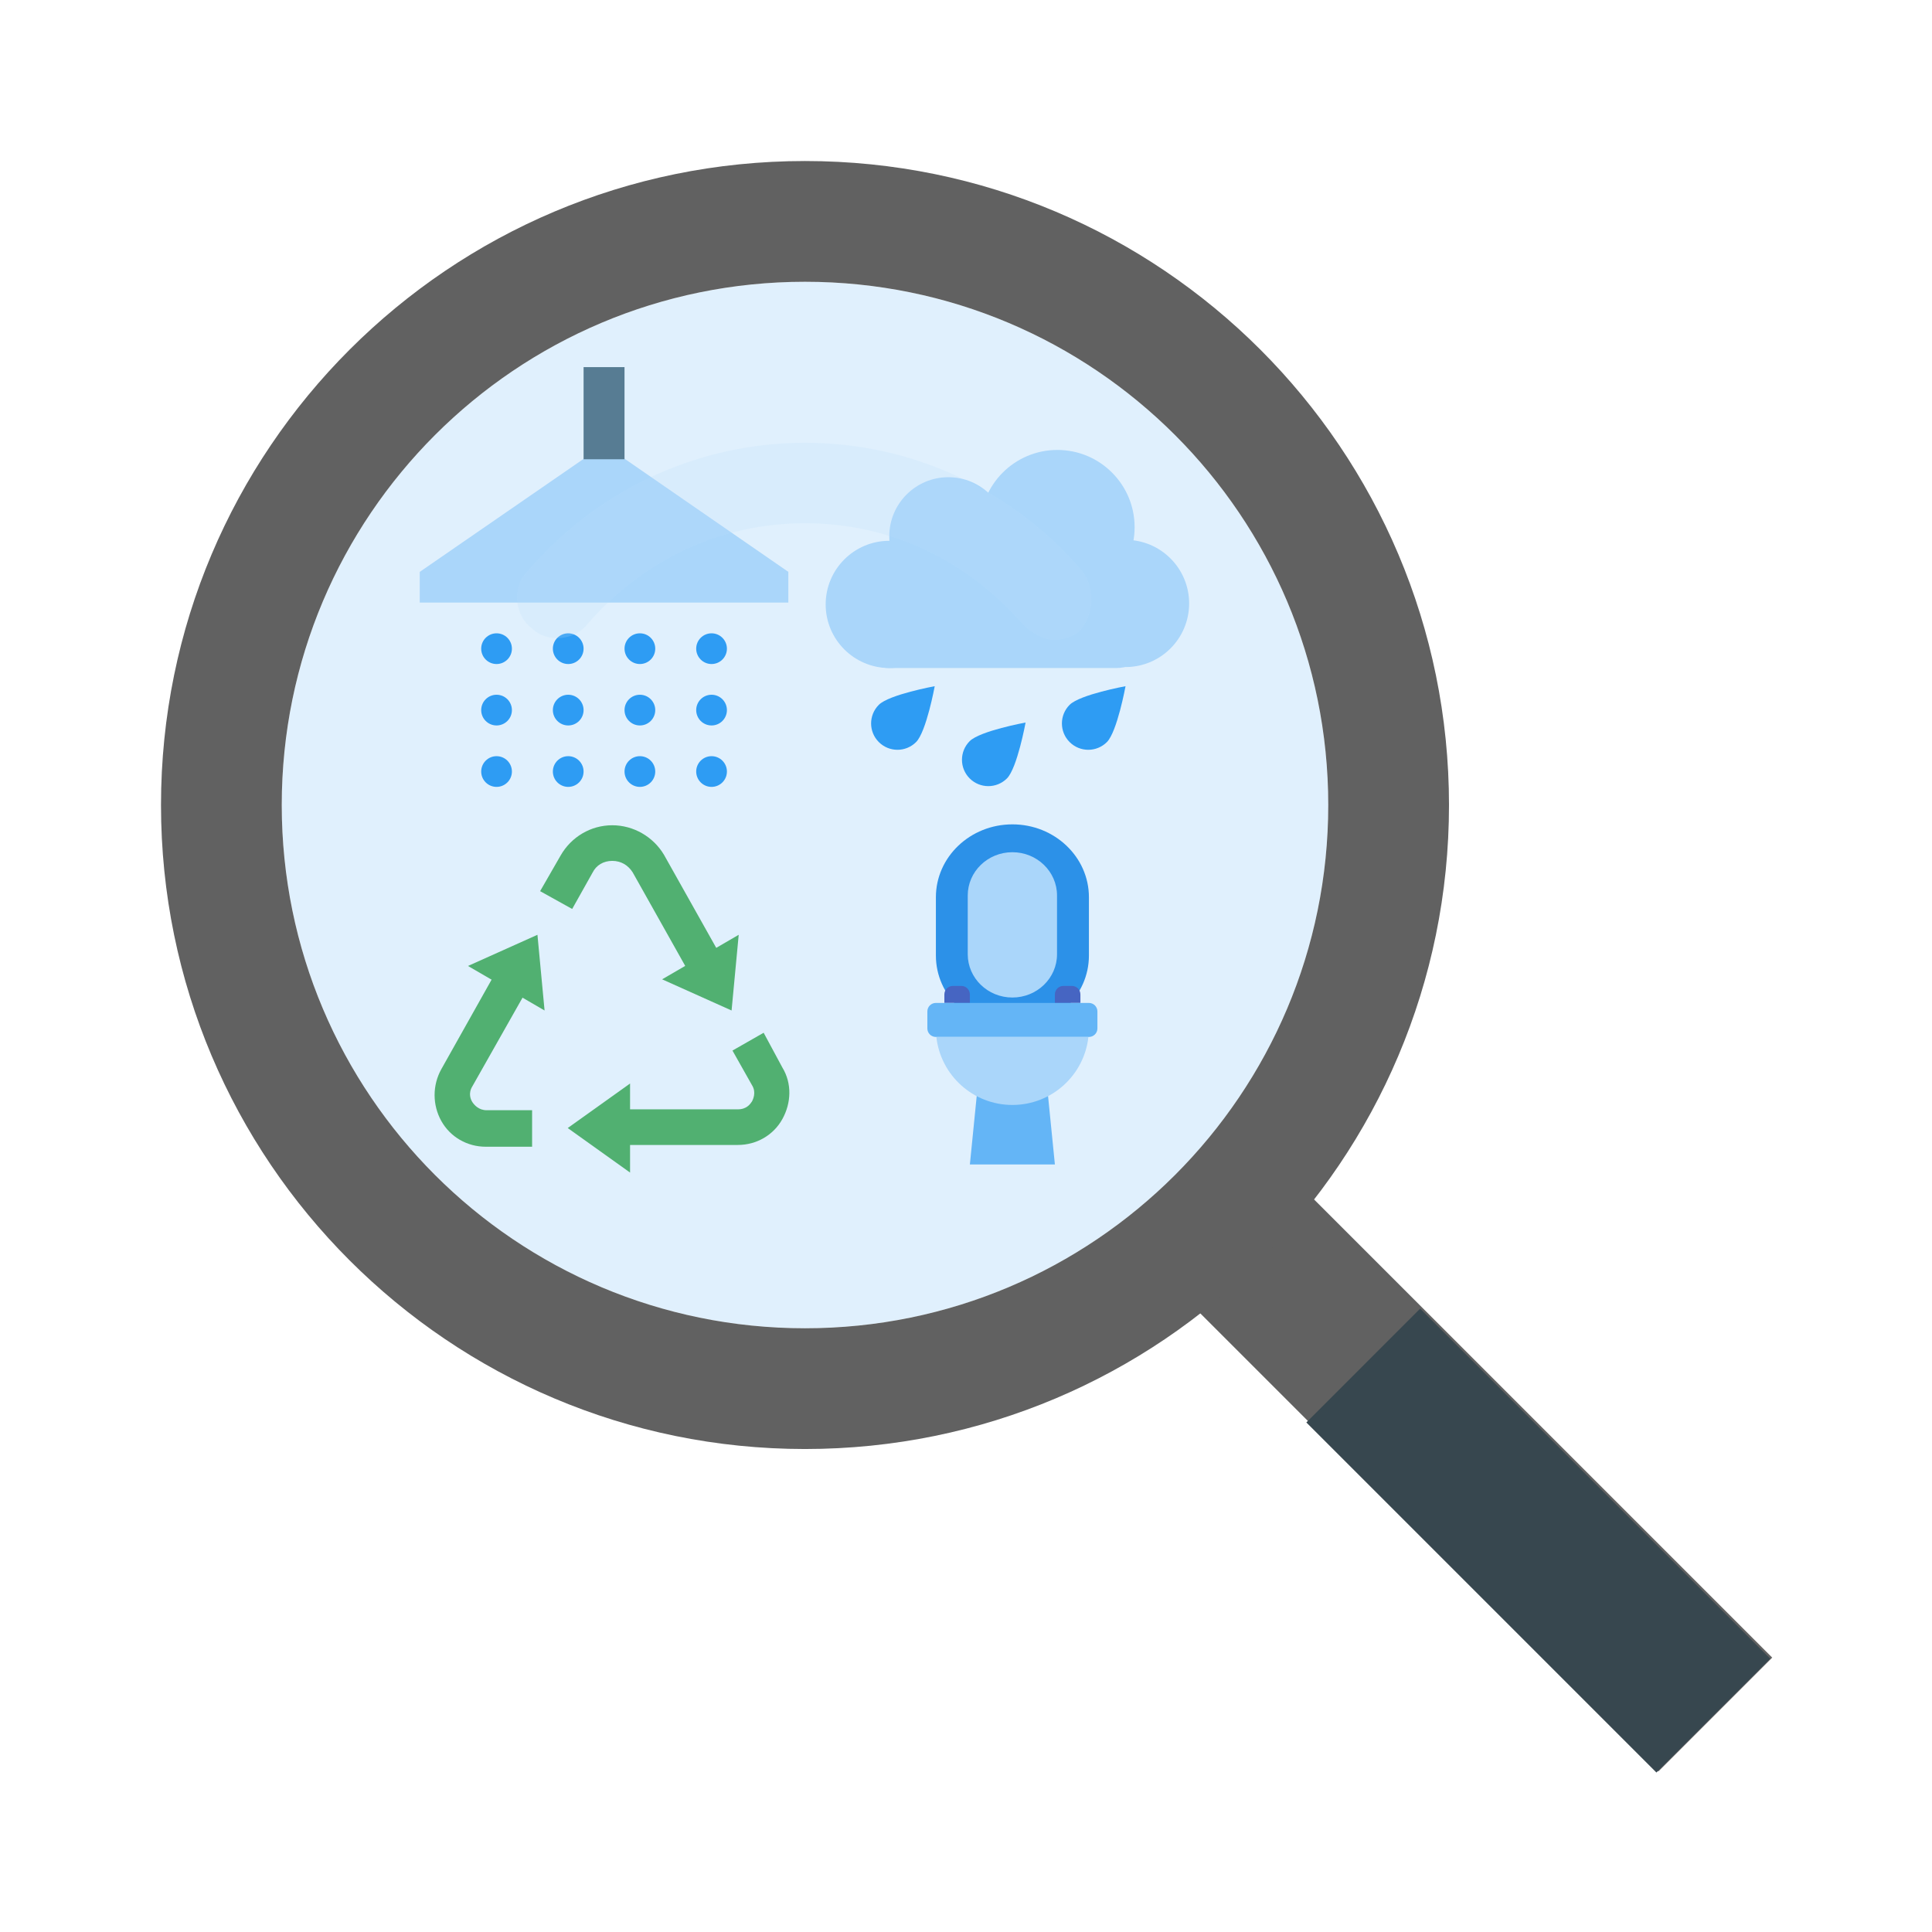
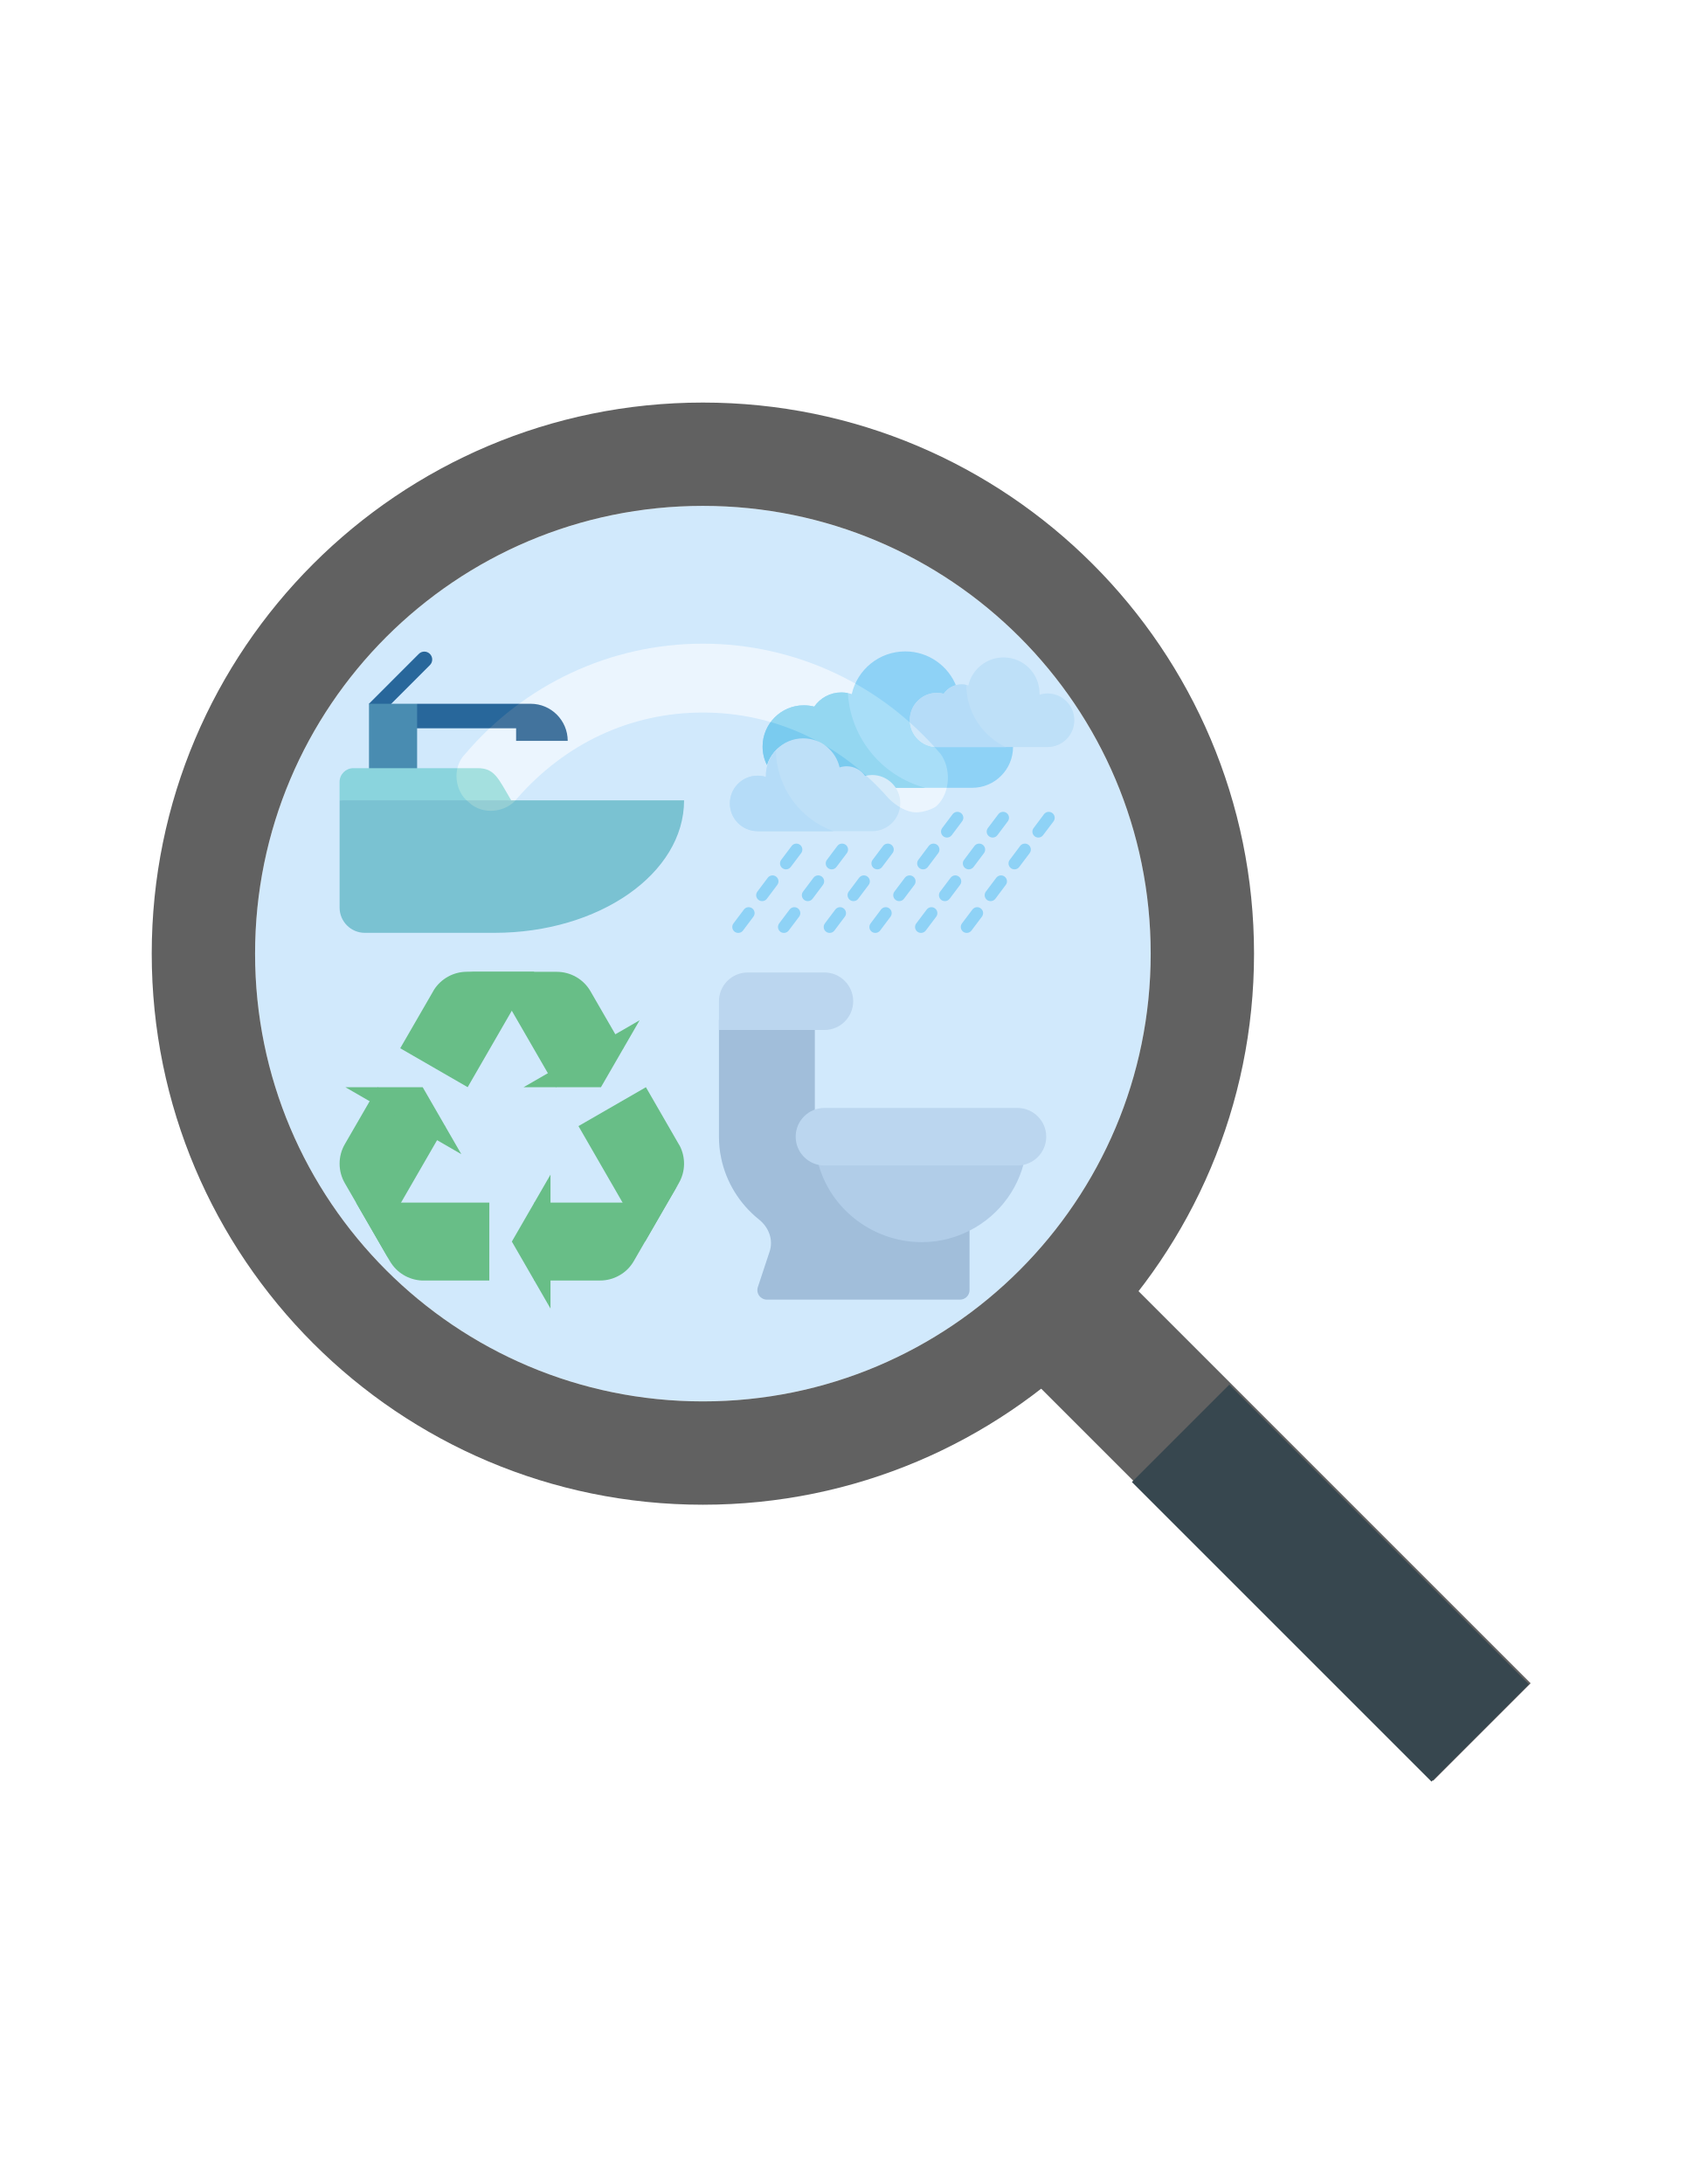
- <svg xmlns="http://www.w3.org/2000/svg" enable-background="new 0 0 48 48" viewBox="0 0 48 48" x="0px" y="0px" version="1.0" xml:space="preserve" id="svg2">
-   <defs id="defs18" />
-   <g id="layer4">
-     <path style="fill:#1e88e5" d="m 27.054,22.292 c 0,-1 -0.851,-1.811 -1.901,-1.811 l 0,0 c -1.05,0 -1.901,0.811 -1.901,1.811 l 0,1.448 c 0,1 0.851,1.811 1.901,1.811 l 0,0 c 1.05,2.11e-4 1.901,-0.811 1.901,-1.811 l 0,-1.448 z" id="path4" />
-     <g transform="matrix(0.211242,0,0,0.211242,20.08261,19.63649)" id="g6">
-       <path style="fill:#3f51b5" d="m 19,25 0,-1 c 0,-0.553 -0.447,-1 -1,-1 l -1,0 c -0.553,0 -1,0.447 -1,1 l 0,1 3,0 z" id="path8" />
-       <path style="fill:#3f51b5" d="m 32,25 0,-1 c 0,-0.553 -0.447,-1 -1,-1 l -1,0 c -0.553,0 -1,0.447 -1,1 l 0,1 3,0 z" id="path10" />
-     </g>
-     <g transform="matrix(0.211242,0,0,0.211242,20.08261,19.63649)" id="g12">
-       <polygon style="fill:#64b5f6" points="20,34 28,34 29,44 19,44 " id="polygon14" />
-       <path style="fill:#64b5f6" d="m 34,28 c 0,0.553 -0.447,1 -1,1 l -18,0 c -0.553,0 -1,-0.447 -1,-1 l 0,-2 c 0,-0.553 0.447,-1 1,-1 l 18,0 c 0.553,0 1,0.447 1,1 l 0,2 z" id="path16" />
-     </g>
-     <g transform="matrix(0.211242,0,0,0.211242,20.08261,19.63649)" id="g18">
-       <path style="fill:#bbdefb" d="m 29.251,19.273 c 0,2.812 -2.352,5.091 -5.251,5.091 l 0,0 c -2.899,0 -5.251,-2.279 -5.251,-5.091 l 0,-6.909 c 0,-2.812 2.352,-5.091 5.251,-5.091 l 0,0 c 2.899,0 5.251,2.279 5.251,5.091 l 0,6.909 z" id="path20" />
-       <path style="fill:#bbdefb" d="m 15.059,29 c 0.498,4.5 4.309,8 8.941,8 4.633,0 8.443,-3.5 8.941,-8 l -17.882,0 z" id="path22" />
+ <svg xmlns="http://www.w3.org/2000/svg" version="1.1" id="Icon" x="0px" y="0px" width="612px" height="792px" viewBox="0 0 612 792" enable-background="new 0 0 612 792" xml:space="preserve">
+   <g id="layer8" display="none">
+     <path id="path3586" display="inline" opacity="0.6" fill="none" stroke="#000000" stroke-width="0.945" enable-background="new    " d="   M89.251,346.104l331.427,0.06L89.251,346.104z" />
+     <path id="path3586-3" display="inline" opacity="0.6" fill="none" stroke="#000000" stroke-width="0.945" enable-background="new    " d="   M255.946,510.749l0.063-331.427L255.946,510.749z" />
+   </g>
+   <g id="Recycle">
+     <g>
+       <path fill="#6AC259" d="M157.396,358.877c0,0.012-0.012,0.012-0.012,0.024l-0.671,1.165c-0.012,0.024-0.024,0.049-0.037,0.073    l-11.558,19.998l24.456,14.113l11.216-19.438l1.404-2.433l3.384-5.861l8.142-14.125h-24.456    C164.305,352.419,159.908,354.992,157.396,358.877z" />
+       <path fill="#6AC259" d="M214.114,359.48c-1.195-2.073-2.933-3.891-5.165-5.171c-2.239-1.287-4.661-1.891-7.063-1.891H177.43    h-8.154c4.971,0,9.343,2.561,11.868,6.434l0.763,1.323l19.681,34.085l24.457-14.112L214.114,359.48z" />
+       <polygon fill="#6AC259" points="189.847,394.261 217.902,394.261 231.929,369.983   " />
+       <path fill="#6AC259" d="M246.481,415.523c0,0-0.012,0-0.024-0.025l-0.678-1.146c0-0.049-0.024-0.049-0.036-0.074l-11.54-20.016    l-24.456,14.101l11.216,19.456l1.409,2.426l3.373,5.867l8.153,14.126l12.229-21.177    C248.627,424.744,248.59,419.668,246.481,415.523z" />
+       <path fill="#6AC259" d="M217.603,464.361c2.396,0,4.83-0.611,7.056-1.902c2.238-1.27,3.971-3.074,5.172-5.174l12.228-21.174    l4.081-7.039c-2.483,4.295-6.88,6.807-11.503,7.039h-1.549h-39.355v28.262h23.871V464.361L217.603,464.361z" />
+       <polygon fill="#6AC259" points="199.606,425.963 185.59,450.237 199.606,474.534   " />
+       <path fill="#6AC259" d="M177.43,436.111h-22.456h-2.811h-6.771H129.11l12.228,21.174c2.494,4.319,6.915,6.832,11.538,7.076    c0.012,0,0.012,0,0.024,0h1.349c0.024,0,0.054,0,0.09,0h23.079L177.43,436.111L177.43,436.111z" />
+       <path fill="#6AC259" d="M125.023,414.937c-1.201,2.072-1.885,4.486-1.885,7.051c0,2.585,0.696,4.987,1.885,7.061l12.228,21.164    l4.087,7.049c-2.489-4.293-2.465-9.368-0.366-13.489l0.775-1.318l19.686-34.092l-24.457-14.101L125.023,414.937z" />
+       <polygon fill="#6AC259" points="167.276,418.548 153.267,394.261 125.225,394.261   " />
    </g>
  </g>
-   <g id="layer6" style="display:inline">
-     <g transform="matrix(0.2257463,0,0,0.2257463,19.61075,10.05016)" id="g4-1">
-       <circle style="fill:#bbdefb" cx="29.5" cy="13.5" r="8.5" id="circle6-8" />
-       <circle style="fill:#bbdefb" cx="37" cy="21.893" r="7" id="circle8-3" />
-       <circle style="fill:#bbdefb" cx="11" cy="22" r="7" id="circle10-1" />
-       <circle style="fill:#bbdefb" cx="17.5" cy="14.5" r="6.5" id="circle12-1" />
-       <circle style="fill:#bbdefb" cx="25" cy="19.893" r="7" id="circle14-9" />
-       <path style="fill:#bbdefb" d="m 7,25 c 0,2.209 1.791,4 4,4 l 25,0 c 2.209,0 4,-1.791 4,-4 l 0,-1 c 0,-2.209 -1.791,-4 -4,-4 l -25,0 c -2.209,0 -4,1.791 -4,4 l 0,1 z" id="path16-1" />
+   <g id="Toilet">
+     <path fill="#BAC2CF" d="M349.977,441.162c-1.001-0.646-2.271-0.756-3.318-0.268c-3.928,1.742-8.148,2.609-12.49,2.609   c-14.846,0-28.214-10.516-31.135-25.005c-0.322-1.636-1.763-2.806-3.397-2.806h-4.183v-45.649c0-1.921-1.561-3.47-3.47-3.47   h-27.816c-1.928,0-3.477,1.561-3.477,3.47v42.185c0,2.683,0.263,5.244,0.775,7.562c0,0.023,0,0.049,0,0.072   c0,0.025,0.012,0.025,0.012,0.049l0,0l0,0c1.8,8.746,6.647,16.639,13.68,22.285c3.768,2.988,5.294,7.601,3.873,11.746   l-4.233,12.783c-0.354,1.074-0.177,2.246,0.482,3.146c0.653,0.892,1.701,1.429,2.811,1.429h69.983c1.929,0,3.477-1.55,3.477-3.477   v-23.76C351.537,442.893,350.951,441.795,349.977,441.162z" />
+     <path fill="#E0E4EC" d="M298.936,373.513H260.69v-10.429c0-5.757,4.672-10.428,10.43-10.428h27.816   c5.744,0,10.428,4.684,10.428,10.428C309.364,368.83,304.68,373.513,298.936,373.513z" />
+     <path fill="#D1D7E3" d="M334.168,450.445c-18.151,0-34.355-12.845-37.941-30.582c-0.212-1.022,0.061-2.072,0.727-2.902   c0.659-0.793,1.646-1.268,2.695-1.268h68.6c1.047,0,2,0.465,2.671,1.268c0.671,0.806,0.928,1.855,0.745,2.902   c-2.405,12.148-10.711,22.396-22.176,27.386C344.633,449.371,339.487,450.445,334.168,450.445z" />
+     <path fill="#E0E4EC" d="M368.917,422.646h-69.981c-5.758,0-10.429-4.685-10.429-10.441l0,0c0-5.757,4.67-10.422,10.429-10.422   h69.981c5.759,0,10.442,4.689,10.442,10.422C379.36,417.962,374.676,422.646,368.917,422.646z" />
+   </g>
+   <g id="Sink">
+     <g>
+       <path fill="#0E4675" d="M205.851,268.67c0-7.428-6.021-13.459-13.442-13.459h-41.167l-5.72,8.892h41.618v4.556h18.712V268.67z" />
+       <path fill="#0E4675" d="M155.889,237.146c-1.128-1.135-2.939-1.135-4.049,0l-18.059,18.064l4.032,4.055l18.063-18.07    C156.999,240.086,156.999,238.262,155.889,237.146z" />
    </g>
-     <g transform="matrix(0.2257463,0,0,0.2257463,19.61075,10.05016)" id="g18-1">
-       <path style="fill:#2196f3" d="m 34.95,37.15 c -1.132,1.133 -2.968,1.133 -4.101,0 -1.134,-1.131 -1.133,-2.969 0,-4.1 C 31.982,31.917 37,31 37,31 c 0,0 -0.918,5.02 -2.05,6.15 z" id="path20-3" />
-       <path style="fill:#2196f3" d="m 23.95,41.15 c -1.132,1.132 -2.968,1.132 -4.101,0 -1.133,-1.133 -1.132,-2.969 0,-4.101 1.133,-1.133 6.152,-2.05 6.152,-2.05 0,0 -0.919,5.021 -2.051,6.151 z" id="path22-0" />
-       <path style="fill:#2196f3" d="m 13.95,37.15 c -1.132,1.133 -2.968,1.133 -4.101,0 -1.133,-1.131 -1.132,-2.969 0,-4.1 C 10.981,31.917 16,31 16,31 c 0,0 -0.918,5.02 -2.05,6.15 z" id="path24" />
+     <rect x="133.793" y="255.21" fill="#3D7A94" width="17.449" height="29.084" />
+     <path fill="#9AE1D3" d="M173.148,278.562h-45.015c-2.762,0-5.007,2.251-5.007,5.014v6.654l31.111,5.732l31.116-5.732   C180.565,282.088,179.308,278.562,173.148,278.562z" />
+     <path fill="#83C7C3" d="M123.138,329.128c0,5.042,4.099,9.154,9.155,9.154h46.936c38.007,0,68.811-21.498,68.811-48.052H123.138   C123.138,302.835,123.138,329.128,123.138,329.128z" />
+   </g>
+   <g id="Rain">
+     <g>
+       <path fill="#9FDEF7" d="M376.492,303.732c-0.439,0-0.891-0.146-1.291-0.434c-0.952-0.713-1.147-2.061-0.415-3.013l3.755-5.02    c0.732-0.951,2.075-1.152,3.027-0.426c0.949,0.713,1.145,2.061,0.438,3.013l-3.792,5.018    C377.799,303.433,377.153,303.732,376.492,303.732z" />
+       <path fill="#9FDEF7" d="M367.846,315.264c-0.452,0-0.892-0.151-1.307-0.438c-0.938-0.714-1.145-2.062-0.415-3.013l3.77-5.032    c0.72-0.951,2.075-1.134,3.024-0.427c0.94,0.726,1.148,2.074,0.428,3.024l-3.781,5.02    C369.149,314.96,368.517,315.264,367.846,315.264z" />
+       <path fill="#9FDEF7" d="M359.198,326.779c-0.463,0-0.902-0.141-1.306-0.426c-0.952-0.726-1.136-2.074-0.427-3.025l3.781-5.02    c0.721-0.946,2.072-1.147,3.013-0.421c0.952,0.719,1.159,2.062,0.427,3.006l-3.77,5.032    C360.49,326.492,359.83,326.779,359.198,326.779z" />
+       <path fill="#9FDEF7" d="M350.535,338.306c-0.461,0-0.912-0.134-1.291-0.427c-0.952-0.72-1.16-2.073-0.439-3.019l3.781-5.02    c0.706-0.951,2.073-1.152,3.025-0.426c0.952,0.713,1.133,2.061,0.415,3.013l-3.782,5.032    C351.83,338.019,351.183,338.306,350.535,338.306z" />
+       <path fill="#9FDEF7" d="M359.928,303.732c-0.449,0-0.9-0.146-1.291-0.434c-0.953-0.713-1.16-2.061-0.439-3.013l3.793-5.02    c0.706-0.951,2.061-1.152,3.014-0.426c0.949,0.713,1.145,2.061,0.414,3.013l-3.77,5.018    C361.246,303.433,360.587,303.732,359.928,303.732z" />
+       <path fill="#9FDEF7" d="M351.268,315.264c-0.439,0-0.9-0.151-1.291-0.438c-0.952-0.714-1.147-2.062-0.415-3.013l3.77-5.032    c0.718-0.951,2.061-1.134,3.013-0.427c0.949,0.726,1.145,2.074,0.438,3.024l-3.779,5.02    C352.563,314.96,351.928,315.264,351.268,315.264z" />
+       <path fill="#9FDEF7" d="M342.609,326.779c-0.439,0-0.903-0.141-1.306-0.426c-0.938-0.726-1.133-2.074-0.403-3.025l3.782-5.02    c0.707-0.946,2.051-1.147,3-0.421c0.952,0.719,1.147,2.062,0.428,3.006l-3.782,5.032    C343.927,326.492,343.268,326.779,342.609,326.779z" />
+       <path fill="#9FDEF7" d="M333.961,338.306c-0.451,0-0.891-0.134-1.307-0.427c-0.951-0.72-1.145-2.073-0.414-3.019l3.781-5.02    c0.708-0.951,2.061-1.152,3-0.426c0.953,0.713,1.148,2.061,0.439,3.013l-3.781,5.02    C335.265,338.019,334.606,338.306,333.961,338.306z" />
+       <path fill="#9FDEF7" d="M343.365,303.732c-0.451,0-0.903-0.146-1.294-0.434c-0.952-0.713-1.147-2.061-0.439-3.013l3.782-5.02    c0.732-0.951,2.072-1.152,3.024-0.426c0.952,0.713,1.147,2.061,0.415,3.013l-3.758,5.018    C344.656,303.433,344.025,303.732,343.365,303.732z" />
+       <path fill="#9FDEF7" d="M334.703,315.264c-0.438,0-0.9-0.151-1.291-0.438c-0.953-0.714-1.148-2.062-0.428-3.013l3.77-5.032    c0.732-0.951,2.072-1.134,3.025-0.427c0.949,0.726,1.145,2.074,0.427,3.024l-3.77,5.02    C336.01,314.96,335.363,315.264,334.703,315.264z" />
+       <path fill="#9FDEF7" d="M326.043,326.779c-0.439,0-0.9-0.141-1.291-0.426c-0.952-0.726-1.16-2.074-0.439-3.025l3.781-5.02    c0.73-0.946,2.073-1.147,3.025-0.421c0.949,0.719,1.145,2.062,0.439,3.006l-3.794,5.032    C327.362,326.492,326.703,326.779,326.043,326.779z" />
+       <path fill="#9FDEF7" d="M317.384,338.306c-0.439,0-0.903-0.134-1.294-0.427c-0.949-0.72-1.145-2.073-0.415-3.019l3.77-5.02    c0.72-0.951,2.063-1.152,3.013-0.426c0.952,0.713,1.147,2.061,0.439,3.013l-3.779,5.032    C318.678,338.019,318.043,338.306,317.384,338.306z" />
+       <path fill="#9FDEF7" d="M318.141,315.264c-0.464,0-0.903-0.151-1.307-0.438c-0.939-0.714-1.145-2.062-0.427-3.013l3.782-5.032    c0.72-0.951,2.072-1.134,3.024-0.427c0.94,0.726,1.147,2.074,0.415,3.024l-3.781,5.02    C319.432,314.96,318.8,315.264,318.141,315.264z" />
+       <path fill="#9FDEF7" d="M309.479,326.779c-0.449,0-0.913-0.141-1.297-0.426c-0.951-0.726-1.146-2.074-0.439-3.025l3.775-5.02    c0.72-0.946,2.072-1.147,3.012-0.421c0.953,0.719,1.16,2.062,0.439,3.006l-3.781,5.032    C310.78,326.492,310.125,326.779,309.479,326.779z" />
+       <path fill="#9FDEF7" d="M300.826,338.306c-0.452,0-0.903-0.134-1.299-0.427c-0.952-0.72-1.142-2.073-0.427-3.019l3.774-5.02    c0.72-0.951,2.068-1.152,3.019-0.426c0.951,0.713,1.153,2.061,0.439,3.013l-3.788,5.032    C302.125,338.019,301.472,338.306,300.826,338.306z" />
+       <path fill="#9FDEF7" d="M301.558,315.264c-0.446,0-0.896-0.151-1.299-0.438c-0.946-0.714-1.134-2.062-0.421-3.013l3.782-5.032    c0.713-0.951,2.061-1.134,3.025-0.427c0.951,0.726,1.133,2.074,0.427,3.024l-3.788,5.02    C302.875,314.96,302.223,315.264,301.558,315.264z" />
+       <path fill="#9FDEF7" d="M292.904,326.779c-0.452,0-0.91-0.141-1.299-0.426c-0.946-0.726-1.147-2.074-0.421-3.025l3.769-5.02    c0.714-0.946,2.074-1.147,3.025-0.421c0.946,0.719,1.135,2.062,0.421,3.006l-3.769,5.032    C294.203,326.492,293.568,326.779,292.904,326.779z" />
+       <path fill="#9FDEF7" d="M284.249,338.306c-0.452,0-0.902-0.134-1.299-0.427c-0.951-0.72-1.134-2.073-0.427-3.019l3.776-5.02    c0.726-0.951,2.074-1.152,3.019-0.426c0.951,0.713,1.152,2.061,0.439,3.013l-3.782,5.02    C285.56,338.019,284.908,338.306,284.249,338.306z" />
+       <path fill="#9FDEF7" d="M285,315.264c-0.452,0-0.916-0.151-1.3-0.438c-0.963-0.714-1.152-2.062-0.438-3.013l3.788-5.032    c0.707-0.951,2.061-1.134,3.018-0.427c0.952,0.726,1.141,2.074,0.427,3.024l-3.774,5.02    C286.299,314.96,285.646,315.264,285,315.264z" />
+       <path fill="#9FDEF7" d="M276.345,326.779c-0.45,0-0.902-0.141-1.299-0.426c-0.951-0.726-1.152-2.074-0.427-3.025l3.77-5.02    c0.714-0.946,2.074-1.147,3.024-0.421c0.951,0.719,1.146,2.062,0.428,3.006l-3.776,5.032    C277.645,326.492,276.992,326.779,276.345,326.779z" />
+       <path fill="#9FDEF7" d="M267.673,338.306c-0.445,0-0.897-0.134-1.299-0.427c-0.946-0.72-1.135-2.073-0.421-3.019l3.782-5.02    c0.713-0.951,2.061-1.152,3.025-0.426c0.945,0.713,1.134,2.061,0.42,3.013l-3.78,5.032    C268.985,338.019,268.339,338.306,267.673,338.306z" />
+       <path fill="#9FDEF7" d="M367.309,270.634h-27.164c-5.246,0-9.514-4.256-9.514-9.502c0-5.25,4.268-9.508,9.514-9.508    c0.828,0,1.634,0.11,2.391,0.299c1.001-1.445,2.488-2.524,4.246-2.995c-2.879-7.434-10.113-12.704-18.543-12.704    c-9.478,0-17.397,6.617-19.399,15.484c-1.184-0.396-2.458-0.609-3.78-0.609c-4.074,0-7.66,2.036-9.819,5.147    c-1.195-0.313-2.458-0.488-3.756-0.488c-8.27,0-14.967,6.697-14.967,14.96c0,2.403,0.562,4.671,1.562,6.672    c1.763-5.446,6.861-9.367,12.881-9.367c6.44,0,11.837,4.494,13.198,10.538c0.816-0.269,1.677-0.421,2.573-0.421    c2.773,0,5.215,1.385,6.677,3.495c0.818-0.208,1.686-0.311,2.562-0.311c3.452,0,6.514,1.726,8.369,4.361H340.9h7.808h3.83    c8.147,0,14.783-6.624,14.783-14.79C367.321,270.811,367.309,270.719,367.309,270.634z" />
+     </g>
+     <path fill="#E4F2F9" d="M379.835,251.472c-1.013,0-1.999,0.164-2.903,0.451c0-0.146,0-0.287,0-0.451   c0-7.215-5.83-13.064-13.051-13.064c-6.221,0-11.441,4.348-12.76,10.166c-0.778-0.261-1.608-0.396-2.475-0.396   c-2.672,0-5.037,1.335-6.453,3.384c-0.781-0.2-1.609-0.31-2.463-0.31c-5.439,0-9.832,4.391-9.832,9.824   c0,5.435,4.393,9.832,9.832,9.832h40.104c5.366,0,9.71-4.348,9.71-9.715C389.545,255.821,385.201,251.472,379.835,251.472z" />
+     <path fill="#83D4ED" d="M307.43,251.338c-0.773-0.165-1.561-0.238-2.371-0.238c-4.074,0-7.66,2.036-9.819,5.147   c-1.195-0.3-2.458-0.476-3.756-0.476c-8.27,0-14.967,6.697-14.967,14.959c0,2.404,0.562,4.672,1.562,6.673   c1.763-5.447,6.861-9.368,12.881-9.368c6.44,0,11.837,4.507,13.198,10.545c0.816-0.275,1.677-0.428,2.573-0.428   c2.773,0,5.215,1.386,6.677,3.495c0.818-0.208,1.686-0.312,2.562-0.312c3.452,0,6.514,1.727,8.369,4.362h11.221   C320.043,281.599,308.419,267.902,307.43,251.338z" />
+     <path fill="#D7EDF9" d="M350.367,248.386c-0.562-0.122-1.123-0.195-1.733-0.195c-2.671,0-5.024,1.335-6.452,3.384   c-0.794-0.2-1.621-0.31-2.464-0.31c-5.452,0-9.831,4.391-9.831,9.824c0,5.435,4.404,9.832,9.831,9.832h24.968   C356.256,266.914,350.414,258.333,350.367,248.386z" />
+     <path fill="#E4F2F9" d="M316.248,281.05c-0.889,0-1.742,0.122-2.561,0.324c-1.463-2.109-3.908-3.495-6.683-3.495   c-0.898,0-1.757,0.146-2.569,0.415c-1.366-6.038-6.756-10.544-13.203-10.544c-7.472,0-13.526,6.056-13.526,13.539   c0,0.153,0,0.299,0.012,0.452c-0.952-0.287-1.964-0.452-3.014-0.452c-5.555,0-10.062,4.496-10.062,10.07   c0,5.543,4.507,10.063,10.062,10.063h26.609h7.281h7.653c5.623,0,10.186-4.556,10.186-10.179   C326.434,285.625,321.871,281.05,316.248,281.05z" />
+     <path fill="#D7EDF9" d="M281.353,272.061c-2.262,2.422-3.646,5.667-3.646,9.227c0,0.153,0,0.299,0.012,0.452   c-0.952-0.287-1.964-0.452-3.014-0.452c-5.555,0-10.062,4.496-10.062,10.07c0,5.543,4.507,10.063,10.062,10.063h26.609h0.897   C290.16,297.066,281.499,285.589,281.353,272.061z" />
+   </g>
+   <g id="Glass" opacity="0.3">
+     <circle id="Glass_1_" fill="#64B5F6" cx="254.86" cy="345.826" r="162.373" />
+     <path id="Reflection" fill="#BBDEFB" d="M254.86,233.413c-33.713,0-64.939,14.973-86.145,39.954   c-5.02,5.024-3.774,13.782,1.226,17.515c5.02,4.958,13.765,3.708,17.51-1.287c17.449-19.985,41.143-31.201,67.41-31.201   c26.255,0,49.961,11.216,67.427,31.226c2.539,2.483,6.245,4.971,10.003,4.971c2.487,0,6.244-1.238,7.514-2.488   c4.977-4.954,4.977-13.711,1.219-18.735C319.799,248.386,288.573,233.413,254.86,233.413z" />
+     <g>
+       <rect x="290.446" y="360.701" fill="none" width="164.258" height="66.58" />
+       <line fill="none" x1="290.446" y1="416.191" x2="454.703" y2="416.191" />
+       <line fill="none" x1="290.446" y1="405.081" x2="454.703" y2="405.081" />
+       <line fill="none" x1="290.446" y1="393.987" x2="454.703" y2="393.987" />
+       <line fill="none" x1="290.446" y1="382.912" x2="454.703" y2="382.912" />
+       <line fill="none" x1="290.446" y1="371.795" x2="454.703" y2="371.795" />
+       <line fill="none" x1="427.309" y1="360.701" x2="427.309" y2="427.281" />
+       <line fill="none" x1="399.962" y1="360.701" x2="399.962" y2="427.281" />
+       <line fill="none" x1="372.565" y1="360.701" x2="372.565" y2="427.281" />
+       <line fill="none" x1="345.17" y1="360.701" x2="345.17" y2="427.281" />
+       <line fill="none" x1="317.836" y1="360.701" x2="317.836" y2="427.281" />
    </g>
  </g>
-   <g id="layer7" style="display:inline">
-     <g transform="matrix(0.221247,0,0,0.221247,9.901348,19.61839)" id="g4-7">
-       <g id="g6-5">
-         <path style="fill:#4caf50" d="M 19.5,13.4 21.8,9.3 C 22.2,8.5 23,8 24,8 c 1,0 1.8,0.5 2.3,1.3 l 7.3,13 3.5,-2 -7.3,-13 C 28.6,5.3 26.4,4 24,4 21.6,4 19.4,5.3 18.2,7.4 l -2.3,4 3.6,2 z" id="path8-1" />
-         <path style="fill:#4caf50" d="m 41,27.3 -3.5,2 2.2,3.9 c 0.5,0.8 0.1,1.6 0,1.8 -0.2,0.3 -0.6,0.9 -1.6,0.9 l -15.1,0 0,4 15.1,0 c 2.1,0 4,-1.1 5,-2.9 1,-1.8 1.1,-4 0,-5.8 L 41,27.3 Z" id="path10-7" />
-         <path style="fill:#4caf50" d="M 15,36 9.9,36 C 9,36 8.5,35.4 8.3,35.1 c -0.2,-0.3 -0.5,-1 0,-1.8 l 7.3,-12.9 -3.5,-2 -7.3,13 c -1,1.8 -1,4 0,5.8 1,1.8 2.9,2.9 5,2.9 l 5.2,0 0,-4.1 z" id="path12" />
-       </g>
-       <polygon style="fill:#4caf50" points="19,38 26,43 26,33 " id="polygon14-3" />
-       <polygon style="fill:#4caf50" points="15.6,16.3 7.8,19.8 16.4,24.8 " id="polygon16" />
-       <polygon style="fill:#4caf50" points="29.6,21.3 37.4,24.8 38.2,16.3 " id="polygon18" />
-     </g>
-   </g>
-   <g id="layer5" style="display:inline">
-     <g transform="matrix(0.2543646,0,0,0.2543646,8.902841,8.357956)" id="g4-2">
-       <circle style="fill:#2196f3" cx="13.5" cy="30.5" r="1.5" id="circle6" />
-       <circle style="fill:#2196f3" cx="13.5" cy="36.5" r="1.5" id="circle8-9" />
-       <circle style="fill:#2196f3" cx="13.5" cy="42.5" r="1.5" id="circle10" />
-       <circle style="fill:#2196f3" cx="20.5" cy="30.5" r="1.5" id="circle12-6" />
-       <circle style="fill:#2196f3" cx="20.5" cy="36.5" r="1.5" id="circle14" />
-       <circle style="fill:#2196f3" cx="20.5" cy="42.5" r="1.5" id="circle16" />
-       <circle style="fill:#2196f3" cx="27.5" cy="30.5" r="1.5" id="circle18" />
-       <circle style="fill:#2196f3" cx="27.5" cy="36.5" r="1.5" id="circle20" />
-       <circle style="fill:#2196f3" cx="27.5" cy="42.5" r="1.5" id="circle22" />
-       <circle style="fill:#2196f3" cx="34.5" cy="30.5" r="1.5" id="circle24" />
-       <circle style="fill:#2196f3" cx="34.5" cy="36.5" r="1.5" id="circle26" />
-       <circle style="fill:#2196f3" cx="34.5" cy="42.5" r="1.5" id="circle28" />
-     </g>
-     <path style="fill:#bbdefb" d="m 10.429,14.208 4.227,-2.915 c 0.196,-0.196 0.514,-0.196 0.71,0 l 4.22,2.915 0,0.763 -9.157,0 0,-0.763 z" id="path30" />
-     <path style="fill:#546e7a" d="m 15.516,11.41 -1.017,0 0,-2.289 1.017,0 0,2.289 z" id="path32" />
-   </g>
-   <g id="layer8" style="display:none">
-     <path style="display:inline;opacity:0.6;fill:none;fill-rule:evenodd;stroke:#000000;stroke-width:0.945px;stroke-linecap:butt;stroke-linejoin:miter;stroke-opacity:1" d="m 7,20.087 25.994,0.005 z" id="path3586" />
-     <path style="display:inline;opacity:0.6;fill:none;fill-rule:evenodd;stroke:#000000;stroke-width:0.945px;stroke-linecap:butt;stroke-linejoin:miter;stroke-opacity:1" d="m 20.074,33 0.005,-25.994 z" id="path3586-3" />
-   </g>
-   <g id="layer1" style="display:inline;opacity:0.2">
-     <path style="fill:#64b5f6;fill-opacity:1" d="M 33,20 A 13,13 0 0 1 20,33 13,13 0 0 1 7,20 13,13 0 0 1 20,7 13,13 0 0 1 33,20 Z" id="circle12" />
-   </g>
-   <g id="layer3" style="display:inline;opacity:0.2">
-     <path style="display:inline;fill:#bbdefb" d="m 26.9,14.2 c -1.7,-2 -4.2,-3.2 -6.9,-3.2 -2.7,0 -5.2,1.2 -6.9,3.2 -0.4,0.4 -0.3,1.1 0.1,1.4 0.4,0.4 1.1,0.3 1.4,-0.1 1.4,-1.6 3.3,-2.5 5.4,-2.5 2.1,0 4,0.9 5.4,2.5 0.2,0.2 0.5,0.4 0.8,0.4 0.2,0 0.5,-0.1 0.6,-0.2 0.4,-0.4 0.4,-1.1 0.1,-1.5 z" id="path14" />
-   </g>
-   <g id="layer2" style="display:inline">
-     <g transform="translate(0,4.8168382e-4)" id="g4">
-       <path transform="matrix(0.7071,-0.7071,0.7071,0.7071,-15.1544,36.5859)" style="fill:#616161" d="m 34.6,28.1 4,0 0,17 -4,0 z" id="rect6" />
-       <path style="fill:#616161" d="M 20,4 A 16,16 0 0 0 4,20 16,16 0 0 0 20,36 16,16 0 0 0 36,20 16,16 0 0 0 20,4 Z m 0,3 A 13,13 0 0 1 33,20 13,13 0 0 1 20,33 13,13 0 0 1 7,20 13,13 0 0 1 20,7 Z" id="circle8" />
-     </g>
-     <rect style="fill:#37474f" transform="matrix(0.7071068,-0.7071068,0.7071068,0.7071068,0,0)" x="-2.04" y="47.939" width="4" height="12.3" id="rect10" />
+   <g id="Magnifying_Glass">
+     <rect x="437.288" y="446.797" transform="matrix(0.7071 -0.7071 0.7071 0.7071 -255.6276 488.8476)" fill="#616161" width="49.957" height="212.381" />
+     <path fill="#616161" d="M254.86,145.982c-110.362,0-199.844,89.481-199.844,199.844c0,110.364,89.481,199.844,199.844,199.844   c110.363,0,199.844-89.48,199.844-199.844C454.703,235.463,365.223,145.982,254.86,145.982z M254.86,508.199   c-89.683,0-162.373-72.698-162.373-162.374c0-89.683,72.69-162.373,162.373-162.373c89.676,0,162.373,72.69,162.373,162.373   C417.233,435.501,344.535,508.199,254.86,508.199z" />
+     <rect x="457.426" y="497.263" transform="matrix(0.7071 -0.7071 0.7071 0.7071 -264.6431 509.2748)" fill="#37474F" width="49.955" height="153.628" />
  </g>
</svg>
